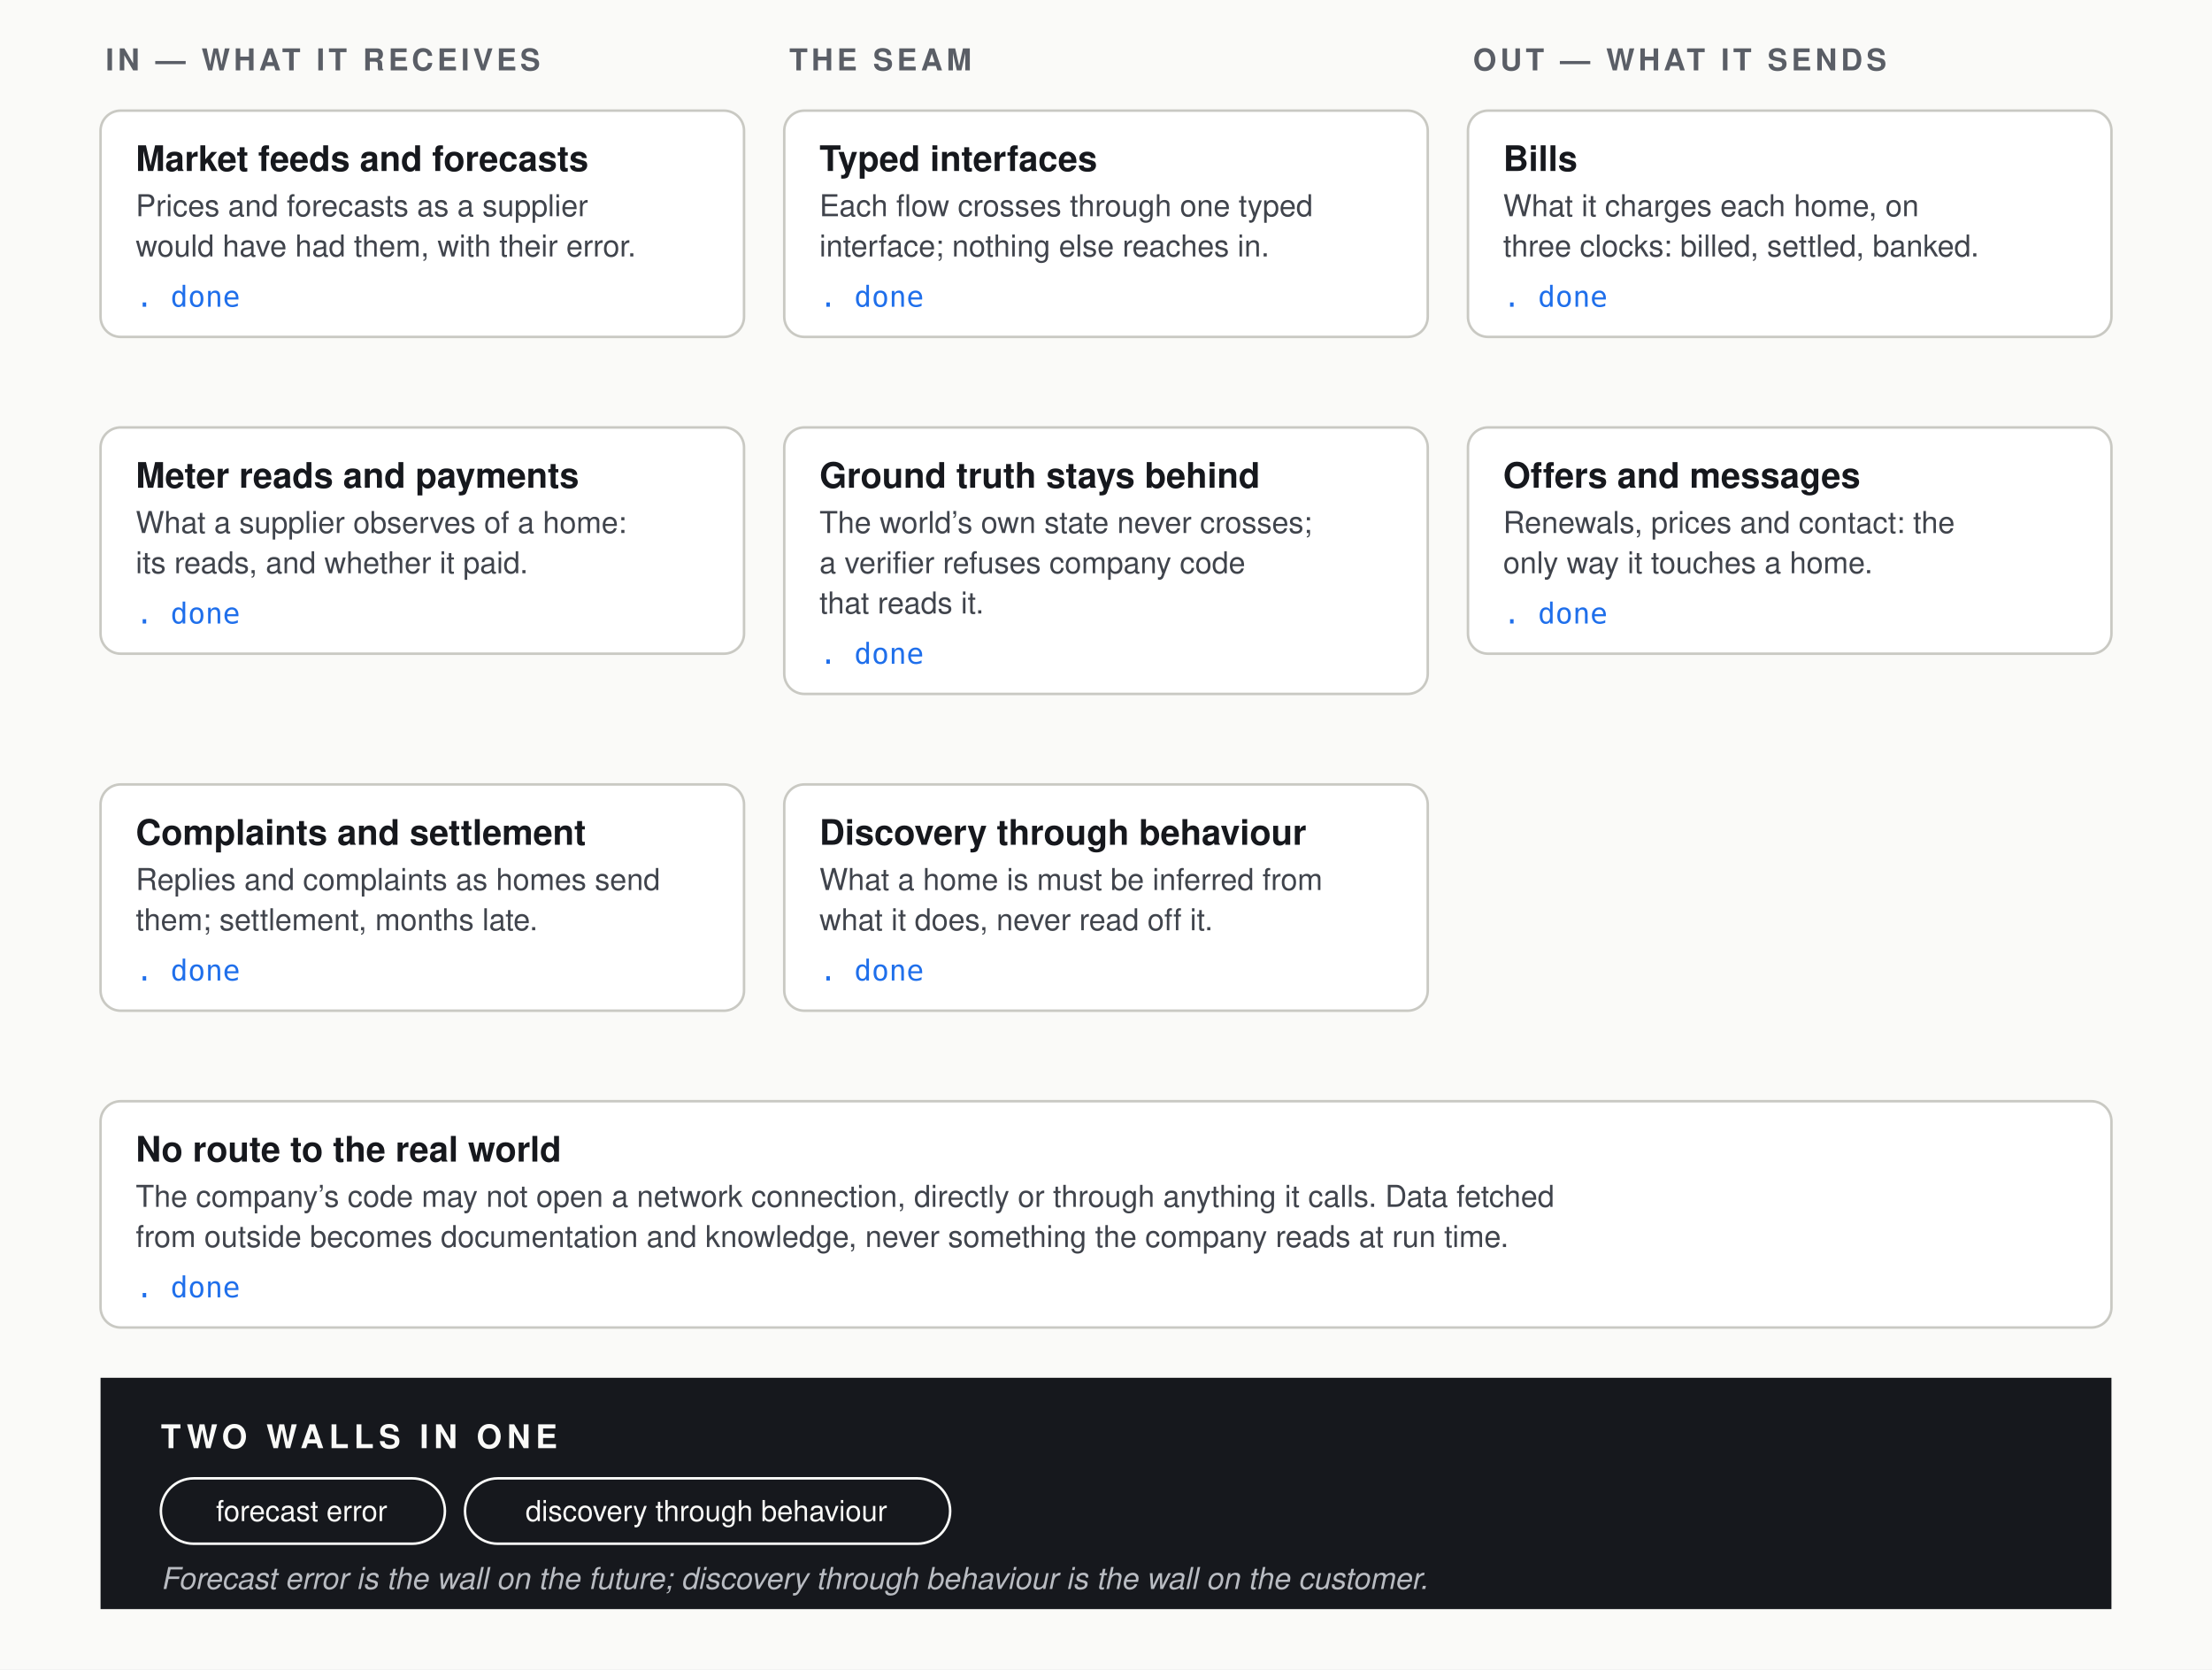
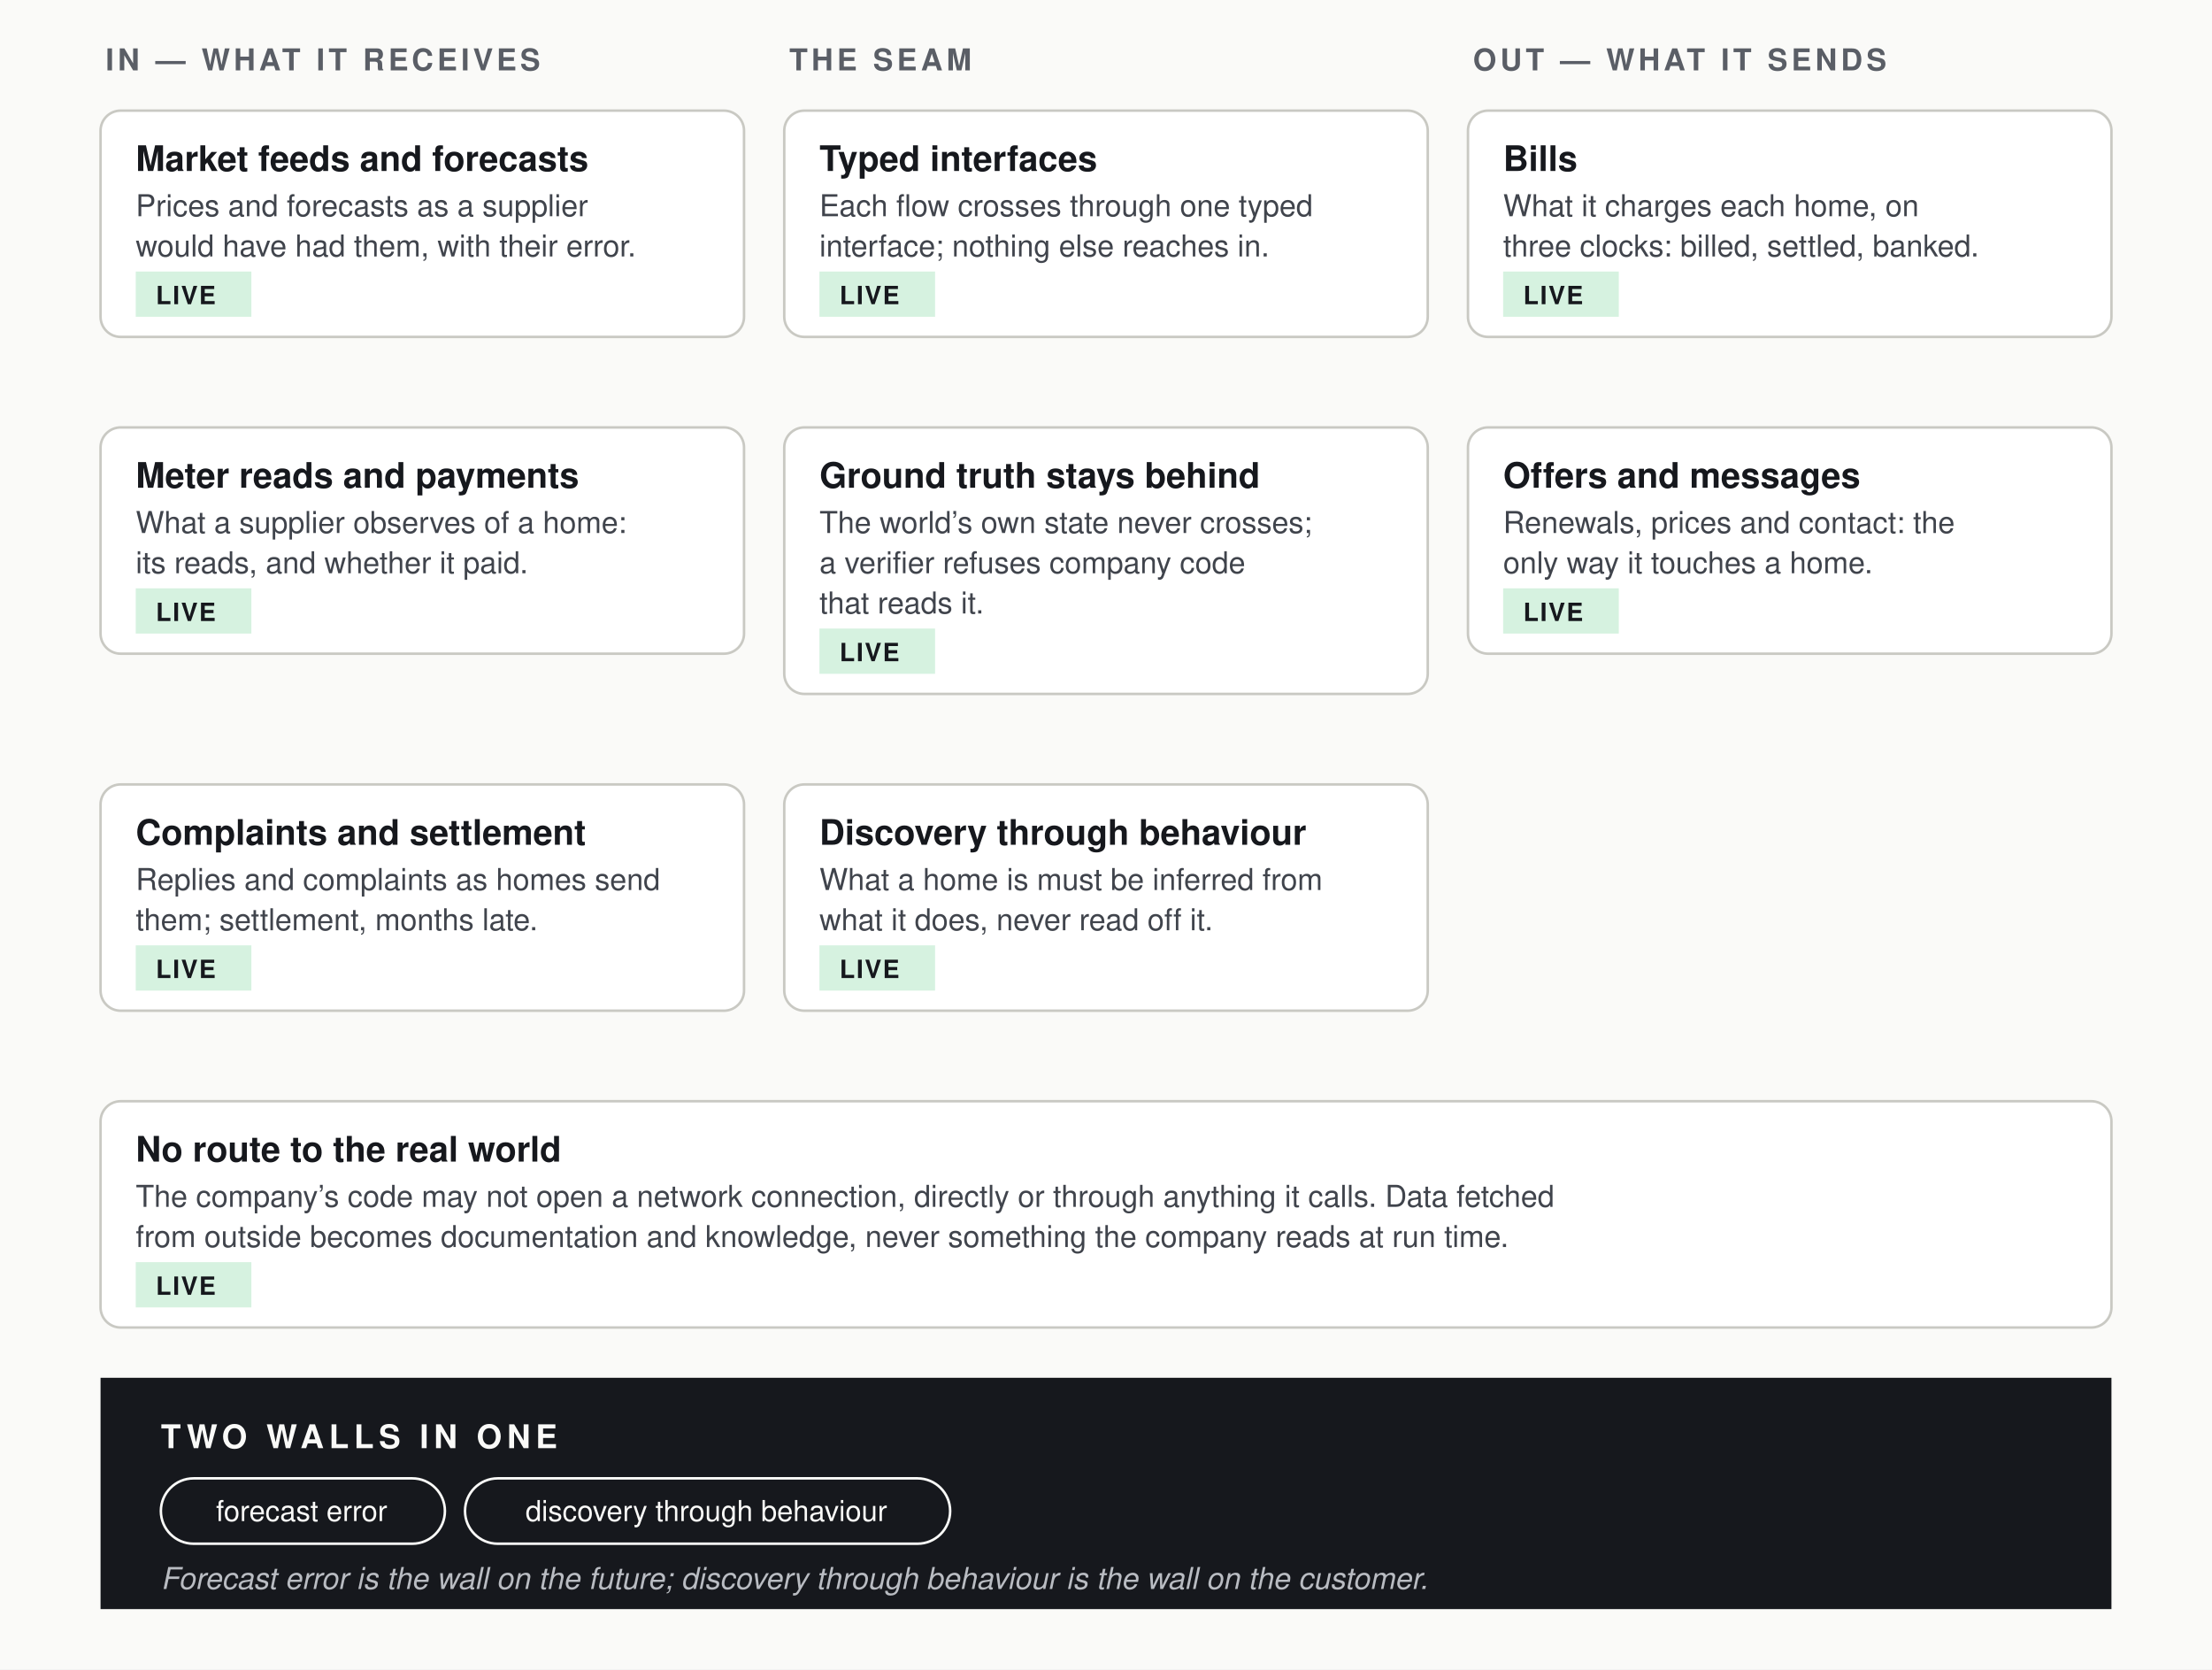
<svg xmlns="http://www.w3.org/2000/svg" width="880" height="664" viewBox="0 0 880 664" font-family="'Helvetica Neue', Helvetica, Arial, sans-serif">
  <defs>
    <marker id="arr" viewBox="0 0 10 10" refX="8" refY="5" markerWidth="7" markerHeight="7" orient="auto-start-reverse">
      <path d="M0,0 L10,5 L0,10 z" fill="#16181D" />
    </marker>
  </defs>
  <rect width="880" height="664" fill="#FAFAF8" />
  <text x="42" y="28" font-size="12" font-weight="700" letter-spacing="1.5" fill="#5A5E66">IN — WHAT IT RECEIVES</text>
  <text x="314" y="28" font-size="12" font-weight="700" letter-spacing="1.5" fill="#5A5E66">THE SEAM</text>
  <text x="586" y="28" font-size="12" font-weight="700" letter-spacing="1.5" fill="#5A5E66">OUT — WHAT IT SENDS</text>
  <rect x="40" y="44" width="256" height="90" rx="8" fill="#FFFFFF" stroke="#C9C9C3" />
  <text x="54" y="68" font-size="14" font-weight="700" fill="#16181D">Market feeds and forecasts</text>
  <text x="54" y="86" font-size="12" fill="#40444C">Prices and forecasts as a supplier</text>
  <text x="54" y="102" font-size="12" fill="#40444C">would have had them, with their error.</text>
-   <text x="54" y="122" font-family="'SF Mono', Menlo, Consolas, monospace" font-size="11.5" fill="#1F6FEB">. done</text>
+   <rect x="54" y="108" width="46" height="18" fill="#D6F2E0" />
+   <text x="62" y="121" font-size="10" font-weight="700" letter-spacing="0.6" fill="#16181D">LIVE</text>
  <rect x="312" y="44" width="256" height="90" rx="8" fill="#FFFFFF" stroke="#C9C9C3" />
  <text x="326" y="68" font-size="14" font-weight="700" fill="#16181D">Typed interfaces</text>
  <text x="326" y="86" font-size="12" fill="#40444C">Each flow crosses through one typed</text>
  <text x="326" y="102" font-size="12" fill="#40444C">interface; nothing else reaches in.</text>
-   <text x="326" y="122" font-family="'SF Mono', Menlo, Consolas, monospace" font-size="11.5" fill="#1F6FEB">. done</text>
+   <rect x="326" y="108" width="46" height="18" fill="#D6F2E0" />
+   <text x="334" y="121" font-size="10" font-weight="700" letter-spacing="0.6" fill="#16181D">LIVE</text>
  <rect x="584" y="44" width="256" height="90" rx="8" fill="#FFFFFF" stroke="#C9C9C3" />
  <text x="598" y="68" font-size="14" font-weight="700" fill="#16181D">Bills</text>
  <text x="598" y="86" font-size="12" fill="#40444C">What it charges each home, on</text>
  <text x="598" y="102" font-size="12" fill="#40444C">three clocks: billed, settled, banked.</text>
-   <text x="598" y="122" font-family="'SF Mono', Menlo, Consolas, monospace" font-size="11.5" fill="#1F6FEB">. done</text>
+   <rect x="598" y="108" width="46" height="18" fill="#D6F2E0" />
+   <text x="606" y="121" font-size="10" font-weight="700" letter-spacing="0.6" fill="#16181D">LIVE</text>
  <rect x="40" y="170" width="256" height="90" rx="8" fill="#FFFFFF" stroke="#C9C9C3" />
  <text x="54" y="194" font-size="14" font-weight="700" fill="#16181D">Meter reads and payments</text>
  <text x="54" y="212" font-size="12" fill="#40444C">What a supplier observes of a home:</text>
  <text x="54" y="228" font-size="12" fill="#40444C">its reads, and whether it paid.</text>
-   <text x="54" y="248" font-family="'SF Mono', Menlo, Consolas, monospace" font-size="11.5" fill="#1F6FEB">. done</text>
+   <rect x="54" y="234" width="46" height="18" fill="#D6F2E0" />
+   <text x="62" y="247" font-size="10" font-weight="700" letter-spacing="0.6" fill="#16181D">LIVE</text>
  <rect x="312" y="170" width="256" height="106" rx="8" fill="#FFFFFF" stroke="#C9C9C3" />
  <text x="326" y="194" font-size="14" font-weight="700" fill="#16181D">Ground truth stays behind</text>
  <text x="326" y="212" font-size="12" fill="#40444C">The world’s own state never crosses;</text>
  <text x="326" y="228" font-size="12" fill="#40444C">a verifier refuses company code</text>
  <text x="326" y="244" font-size="12" fill="#40444C">that reads it.</text>
-   <text x="326" y="264" font-family="'SF Mono', Menlo, Consolas, monospace" font-size="11.5" fill="#1F6FEB">. done</text>
+   <rect x="326" y="250" width="46" height="18" fill="#D6F2E0" />
+   <text x="334" y="263" font-size="10" font-weight="700" letter-spacing="0.6" fill="#16181D">LIVE</text>
  <rect x="584" y="170" width="256" height="90" rx="8" fill="#FFFFFF" stroke="#C9C9C3" />
  <text x="598" y="194" font-size="14" font-weight="700" fill="#16181D">Offers and messages</text>
  <text x="598" y="212" font-size="12" fill="#40444C">Renewals, prices and contact: the</text>
  <text x="598" y="228" font-size="12" fill="#40444C">only way it touches a home.</text>
-   <text x="598" y="248" font-family="'SF Mono', Menlo, Consolas, monospace" font-size="11.5" fill="#1F6FEB">. done</text>
+   <rect x="598" y="234" width="46" height="18" fill="#D6F2E0" />
+   <text x="606" y="247" font-size="10" font-weight="700" letter-spacing="0.6" fill="#16181D">LIVE</text>
  <rect x="40" y="312" width="256" height="90" rx="8" fill="#FFFFFF" stroke="#C9C9C3" />
  <text x="54" y="336" font-size="14" font-weight="700" fill="#16181D">Complaints and settlement</text>
  <text x="54" y="354" font-size="12" fill="#40444C">Replies and complaints as homes send</text>
  <text x="54" y="370" font-size="12" fill="#40444C">them; settlement, months late.</text>
-   <text x="54" y="390" font-family="'SF Mono', Menlo, Consolas, monospace" font-size="11.5" fill="#1F6FEB">. done</text>
+   <rect x="54" y="376" width="46" height="18" fill="#D6F2E0" />
+   <text x="62" y="389" font-size="10" font-weight="700" letter-spacing="0.6" fill="#16181D">LIVE</text>
  <rect x="312" y="312" width="256" height="90" rx="8" fill="#FFFFFF" stroke="#C9C9C3" />
  <text x="326" y="336" font-size="14" font-weight="700" fill="#16181D">Discovery through behaviour</text>
  <text x="326" y="354" font-size="12" fill="#40444C">What a home is must be inferred from</text>
  <text x="326" y="370" font-size="12" fill="#40444C">what it does, never read off it.</text>
-   <text x="326" y="390" font-family="'SF Mono', Menlo, Consolas, monospace" font-size="11.5" fill="#1F6FEB">. done</text>
+   <rect x="326" y="376" width="46" height="18" fill="#D6F2E0" />
+   <text x="334" y="389" font-size="10" font-weight="700" letter-spacing="0.6" fill="#16181D">LIVE</text>
  <rect x="40" y="438" width="800" height="90" rx="8" fill="#FFFFFF" stroke="#C9C9C3" />
  <text x="54" y="462" font-size="14" font-weight="700" fill="#16181D">No route to the real world</text>
  <text x="54" y="480" font-size="12" fill="#40444C">The company’s code may not open a network connection, directly or through anything it calls. Data fetched</text>
  <text x="54" y="496" font-size="12" fill="#40444C">from outside becomes documentation and knowledge, never something the company reads at run time.</text>
-   <text x="54" y="516" font-family="'SF Mono', Menlo, Consolas, monospace" font-size="11.5" fill="#1F6FEB">. done</text>
+   <rect x="54" y="502" width="46" height="18" fill="#D6F2E0" />
+   <text x="62" y="515" font-size="10" font-weight="700" letter-spacing="0.6" fill="#16181D">LIVE</text>
  <rect x="40" y="548" width="800" height="92" fill="#16181D" />
  <text x="64" y="576" font-size="13" font-weight="700" letter-spacing="2" fill="#FAFAF8">TWO WALLS IN ONE</text>
  <rect x="64" y="588" width="113" height="26" rx="13" fill="none" stroke="#FAFAF8" />
  <text x="120" y="605" font-size="11.5" text-anchor="middle" fill="#FAFAF8">forecast error</text>
  <rect x="185" y="588" width="193" height="26" rx="13" fill="none" stroke="#FAFAF8" />
  <text x="281" y="605" font-size="11.5" text-anchor="middle" fill="#FAFAF8">discovery through behaviour</text>
  <text x="64" y="632" font-size="12" font-style="italic" fill="#B9BCC2">Forecast error is the wall on the future; discovery through behaviour is the wall on the customer.</text>
</svg>
